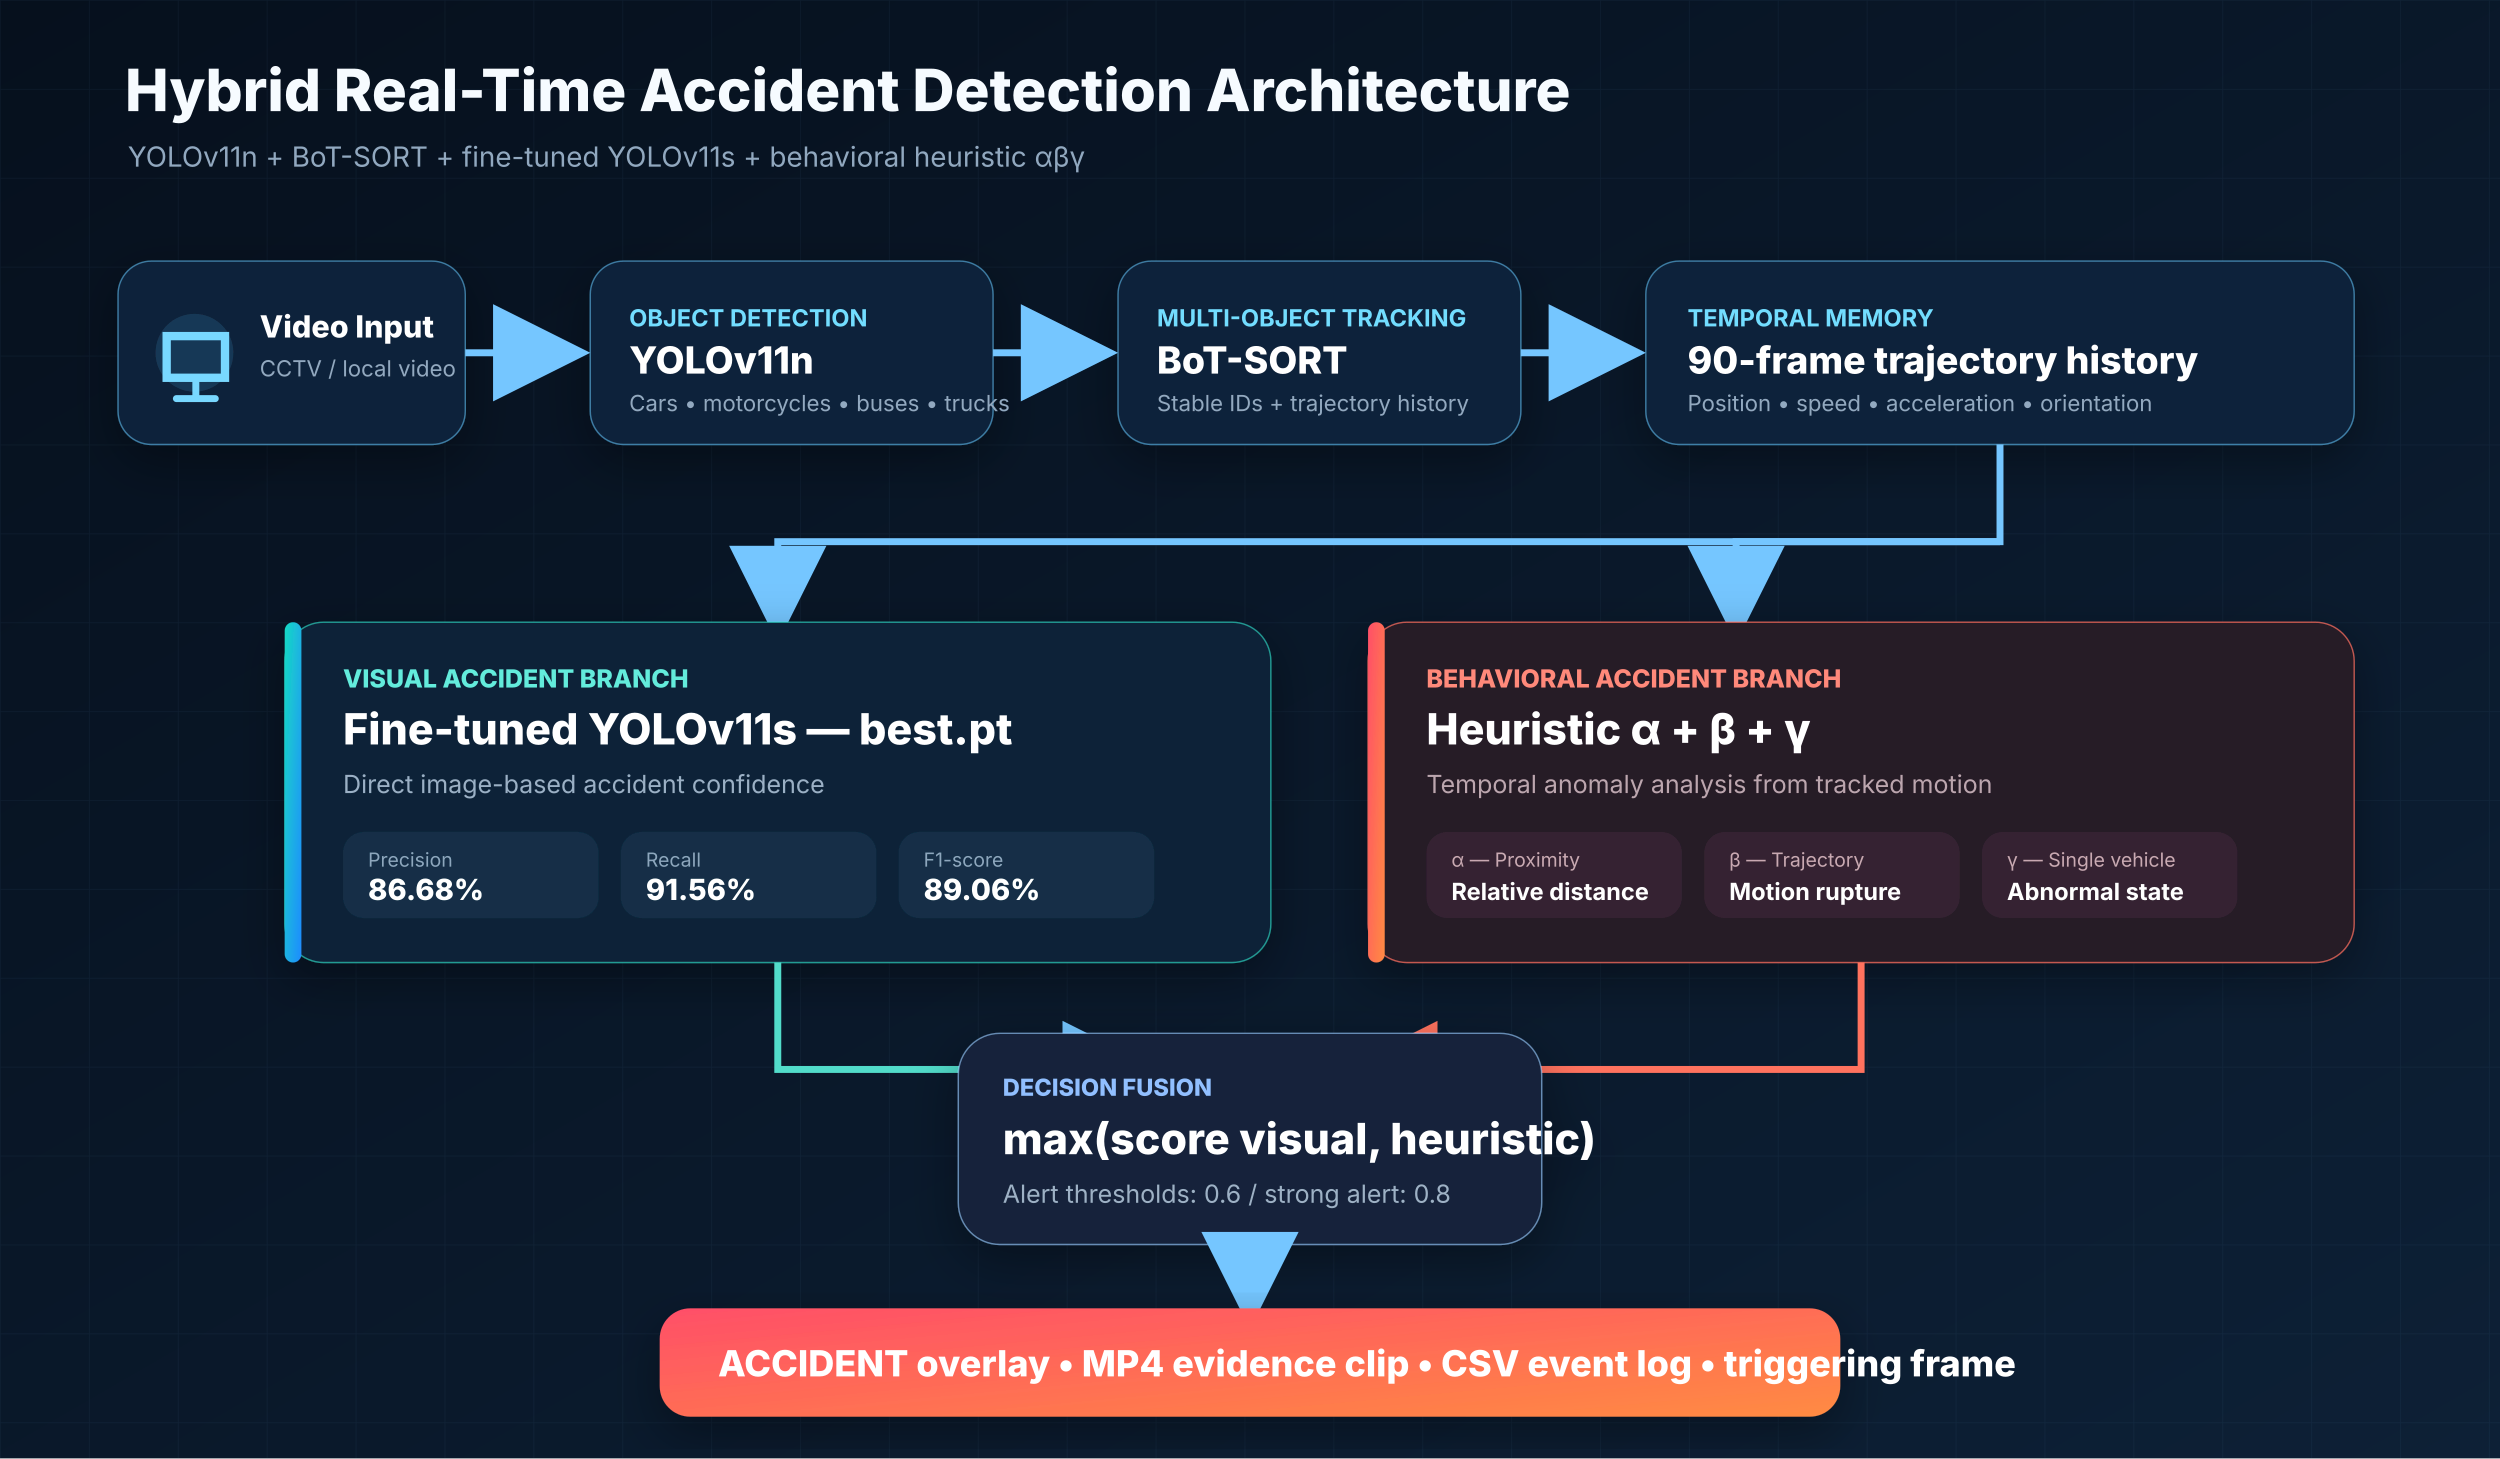
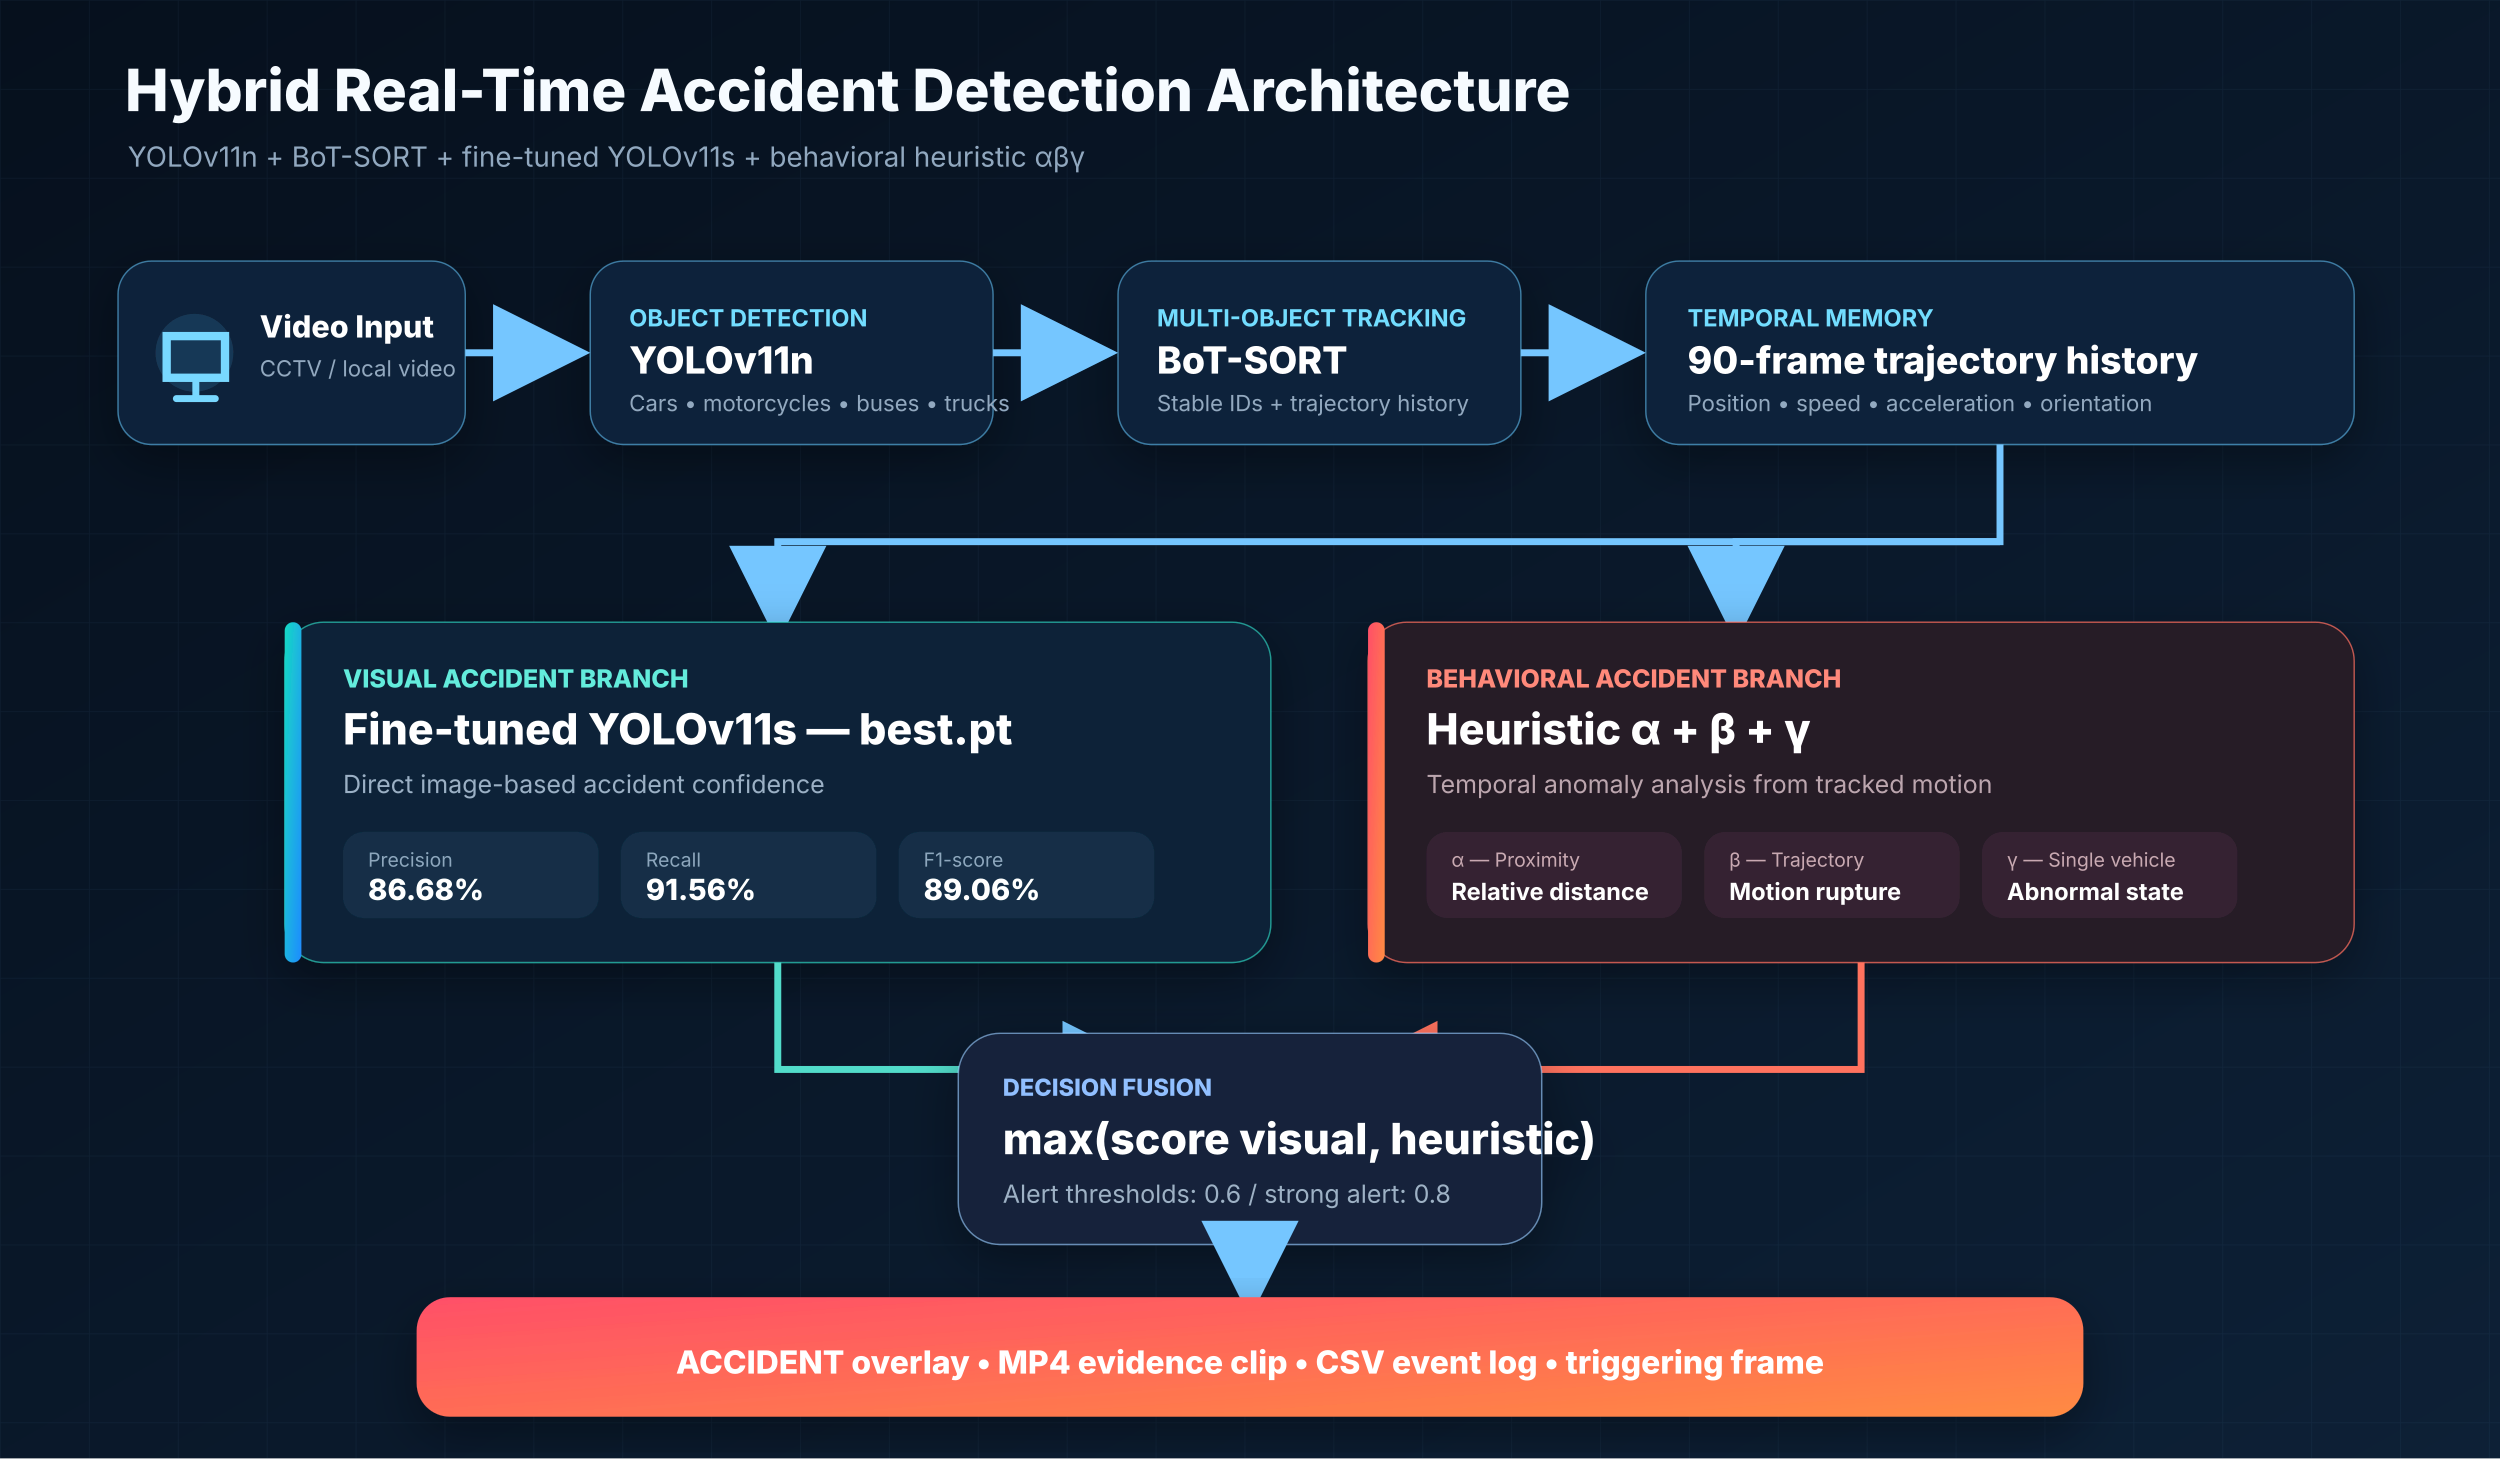
<svg xmlns="http://www.w3.org/2000/svg" width="1800" height="1050" viewBox="0 0 1800 1050" role="img" aria-labelledby="title desc">
  <defs>
    <linearGradient id="bg" x1="0" y1="0" x2="1" y2="1">
      <stop offset="0" stop-color="#06101d" />
      <stop offset="1" stop-color="#0d2036" />
    </linearGradient>
    <linearGradient id="cyan" x1="0" y1="0" x2="1" y2="1">
      <stop offset="0" stop-color="#17d9c4" />
      <stop offset="1" stop-color="#208cff" />
    </linearGradient>
    <linearGradient id="orange" x1="0" y1="0" x2="1" y2="1">
      <stop offset="0" stop-color="#ff4f68" />
      <stop offset="1" stop-color="#ff8b42" />
    </linearGradient>
    <filter id="shadow" x="-30%" y="-30%" width="160%" height="160%">
      <feDropShadow dx="0" dy="12" stdDeviation="18" flood-color="#000000" flood-opacity="0.35" />
    </filter>
    <marker id="arrow" markerWidth="14" markerHeight="14" refX="11" refY="7" orient="auto">
      <path d="M0 0 L14 7 L0 14 Z" fill="#75c6ff" />
    </marker>
    <marker id="arrowOrange" markerWidth="14" markerHeight="14" refX="11" refY="7" orient="auto">
      <path d="M0 0 L14 7 L0 14 Z" fill="#ff725e" />
    </marker>
    <pattern id="grid" width="64" height="64" patternUnits="userSpaceOnUse">
      <path d="M64 0H0V64" fill="none" stroke="#8ac9ff" stroke-opacity="0.055" stroke-width="1" />
    </pattern>
  </defs>
  <rect width="1800" height="1050" fill="url(#bg)" />
  <rect width="1800" height="1050" fill="url(#grid)" />
  <text x="90" y="80" fill="#f6fbff" font-family="Inter, Arial, sans-serif" font-size="42" font-weight="800">Hybrid Real-Time Accident Detection Architecture</text>
  <text x="92" y="120" fill="#91a8bf" font-family="Inter, Arial, sans-serif" font-size="20">YOLOv11n + BoT-SORT + fine-tuned YOLOv11s + behavioral heuristic αβγ</text>
  <g filter="url(#shadow)">
    <g transform="translate(85 188)">
      <rect width="250" height="132" rx="24" fill="#10233a" stroke="#65c8ff" stroke-opacity="0.55" />
      <circle cx="55" cy="66" r="28" fill="#163957" />
      <path d="M35 54h42v30H35z" fill="none" stroke="#78d8ff" stroke-width="6" rx="4" />
      <path d="M49 84h14M56 84v15M42 99h28" fill="none" stroke="#78d8ff" stroke-width="5" stroke-linecap="round" />
      <text x="102" y="55" fill="#ffffff" font-family="Inter, Arial, sans-serif" font-size="22" font-weight="800">Video Input</text>
      <text x="102" y="83" fill="#92a9c0" font-family="Inter, Arial, sans-serif" font-size="16">CCTV / local video</text>
    </g>
    <g transform="translate(425 188)">
      <rect width="290" height="132" rx="24" fill="#10233a" stroke="#65c8ff" stroke-opacity="0.55" />
      <text x="28" y="47" fill="#72ddff" font-family="Inter, Arial, sans-serif" font-size="17" font-weight="700">OBJECT DETECTION</text>
      <text x="28" y="81" fill="#ffffff" font-family="Inter, Arial, sans-serif" font-size="27" font-weight="800">YOLOv11n</text>
      <text x="28" y="108" fill="#92a9c0" font-family="Inter, Arial, sans-serif" font-size="16">Cars • motorcycles • buses • trucks</text>
    </g>
    <g transform="translate(805 188)">
      <rect width="290" height="132" rx="24" fill="#10233a" stroke="#65c8ff" stroke-opacity="0.55" />
      <text x="28" y="47" fill="#72ddff" font-family="Inter, Arial, sans-serif" font-size="17" font-weight="700">MULTI-OBJECT TRACKING</text>
      <text x="28" y="81" fill="#ffffff" font-family="Inter, Arial, sans-serif" font-size="27" font-weight="800">BoT-SORT</text>
      <text x="28" y="108" fill="#92a9c0" font-family="Inter, Arial, sans-serif" font-size="16">Stable IDs + trajectory history</text>
    </g>
    <g transform="translate(1185 188)">
      <rect width="510" height="132" rx="24" fill="#10233a" stroke="#65c8ff" stroke-opacity="0.55" />
      <text x="30" y="47" fill="#72ddff" font-family="Inter, Arial, sans-serif" font-size="17" font-weight="700">TEMPORAL MEMORY</text>
      <text x="30" y="81" fill="#ffffff" font-family="Inter, Arial, sans-serif" font-size="27" font-weight="800">90-frame trajectory history</text>
      <text x="30" y="108" fill="#92a9c0" font-family="Inter, Arial, sans-serif" font-size="16">Position • speed • acceleration • orientation</text>
    </g>
  </g>
  <path d="M335 254H410" fill="none" stroke="#75c6ff" stroke-width="5" marker-end="url(#arrow)" />
  <path d="M715 254H790" fill="none" stroke="#75c6ff" stroke-width="5" marker-end="url(#arrow)" />
  <path d="M1095 254H1170" fill="none" stroke="#75c6ff" stroke-width="5" marker-end="url(#arrow)" />
  <path d="M1440 320V390H560V448" fill="none" stroke="#75c6ff" stroke-width="5" marker-end="url(#arrow)" />
  <path d="M1440 390H1250V448" fill="none" stroke="#75c6ff" stroke-width="5" marker-end="url(#arrow)" />
  <g filter="url(#shadow)">
    <g transform="translate(205 448)">
      <rect width="710" height="245" rx="28" fill="#0e2439" stroke="#31d9c5" stroke-opacity="0.65" />
      <rect width="12" height="245" rx="6" fill="url(#cyan)" />
      <text x="42" y="47" fill="#63ecdc" font-family="Inter, Arial, sans-serif" font-size="18" font-weight="800">VISUAL ACCIDENT BRANCH</text>
      <text x="42" y="88" fill="#ffffff" font-family="Inter, Arial, sans-serif" font-size="31" font-weight="800">Fine-tuned YOLOv11s — best.pt</text>
      <text x="42" y="123" fill="#9bb0c5" font-family="Inter, Arial, sans-serif" font-size="18">Direct image-based accident confidence</text>
      <g transform="translate(42 151)">
        <rect width="184" height="62" rx="15" fill="#122f46" />
        <text x="18" y="25" fill="#8ea6bd" font-family="Inter, Arial, sans-serif" font-size="14">Precision</text>
        <text x="18" y="49" fill="#ffffff" font-family="Inter, Arial, sans-serif" font-size="21" font-weight="800">86.68%</text>
      </g>
      <g transform="translate(242 151)">
        <rect width="184" height="62" rx="15" fill="#122f46" />
        <text x="18" y="25" fill="#8ea6bd" font-family="Inter, Arial, sans-serif" font-size="14">Recall</text>
        <text x="18" y="49" fill="#ffffff" font-family="Inter, Arial, sans-serif" font-size="21" font-weight="800">91.56%</text>
      </g>
      <g transform="translate(442 151)">
        <rect width="184" height="62" rx="15" fill="#122f46" />
        <text x="18" y="25" fill="#8ea6bd" font-family="Inter, Arial, sans-serif" font-size="14">F1-score</text>
        <text x="18" y="49" fill="#ffffff" font-family="Inter, Arial, sans-serif" font-size="21" font-weight="800">89.06%</text>
      </g>
    </g>
    <g transform="translate(985 448)">
      <rect width="710" height="245" rx="28" fill="#251a26" stroke="#ff705f" stroke-opacity="0.72" />
      <rect width="12" height="245" rx="6" fill="url(#orange)" />
      <text x="42" y="47" fill="#ff897a" font-family="Inter, Arial, sans-serif" font-size="18" font-weight="800">BEHAVIORAL ACCIDENT BRANCH</text>
      <text x="42" y="88" fill="#ffffff" font-family="Inter, Arial, sans-serif" font-size="31" font-weight="800">Heuristic α + β + γ</text>
      <text x="42" y="123" fill="#bca6ae" font-family="Inter, Arial, sans-serif" font-size="18">Temporal anomaly analysis from tracked motion</text>
      <g transform="translate(42 151)">
        <rect width="184" height="62" rx="15" fill="#342331" />
        <text x="18" y="25" fill="#c9a9b2" font-family="Inter, Arial, sans-serif" font-size="14">α — Proximity</text>
        <text x="18" y="49" fill="#ffffff" font-family="Inter, Arial, sans-serif" font-size="17" font-weight="700">Relative distance</text>
      </g>
      <g transform="translate(242 151)">
        <rect width="184" height="62" rx="15" fill="#342331" />
        <text x="18" y="25" fill="#c9a9b2" font-family="Inter, Arial, sans-serif" font-size="14">β — Trajectory</text>
        <text x="18" y="49" fill="#ffffff" font-family="Inter, Arial, sans-serif" font-size="17" font-weight="700">Motion rupture</text>
      </g>
      <g transform="translate(442 151)">
        <rect width="184" height="62" rx="15" fill="#342331" />
        <text x="18" y="25" fill="#c9a9b2" font-family="Inter, Arial, sans-serif" font-size="14">γ — Single vehicle</text>
        <text x="18" y="49" fill="#ffffff" font-family="Inter, Arial, sans-serif" font-size="17" font-weight="700">Abnormal state</text>
      </g>
    </g>
  </g>
  <path d="M560 693V770H820" fill="none" stroke="#52dcca" stroke-width="5" marker-end="url(#arrow)" />
  <path d="M1340 693V770H980" fill="none" stroke="#ff725e" stroke-width="5" marker-end="url(#arrowOrange)" />
  <g transform="translate(690 744)" filter="url(#shadow)">
    <rect width="420" height="152" rx="30" fill="#16243b" stroke="#9acbff" stroke-opacity="0.62" />
    <text x="32" y="45" fill="#91bfff" font-family="Inter, Arial, sans-serif" font-size="17" font-weight="800">DECISION FUSION</text>
    <text x="32" y="87" fill="#ffffff" font-family="Inter, Arial, sans-serif" font-size="31" font-weight="800">max(score visual, heuristic)</text>
    <text x="32" y="122" fill="#9eb1c5" font-family="Inter, Arial, sans-serif" font-size="18">Alert thresholds: 0.6 / strong alert: 0.8</text>
  </g>
-   <path d="M900 896V942" fill="none" stroke="#75c6ff" stroke-width="5" marker-end="url(#arrow)" />
-   <g transform="translate(475 942)">
-     <rect width="850" height="78" rx="22" fill="url(#orange)" filter="url(#shadow)" />
-     <text x="42" y="49" fill="#ffffff" font-family="Inter, Arial, sans-serif" font-size="26" font-weight="800">ACCIDENT overlay  •  MP4 evidence clip  •  CSV event log  •  triggering frame</text>
+   <path d="M900 896V934" fill="none" stroke="#75c6ff" stroke-width="5" marker-end="url(#arrow)" />
+   <g transform="translate(300 934)">
+     <rect width="1200" height="86" rx="24" fill="url(#orange)" filter="url(#shadow)" />
+     <text x="600" y="55" text-anchor="middle" fill="#ffffff" font-family="Inter, Arial, sans-serif" font-size="23" font-weight="800">ACCIDENT overlay  •  MP4 evidence clip  •  CSV event log  •  triggering frame</text>
  </g>
</svg>
